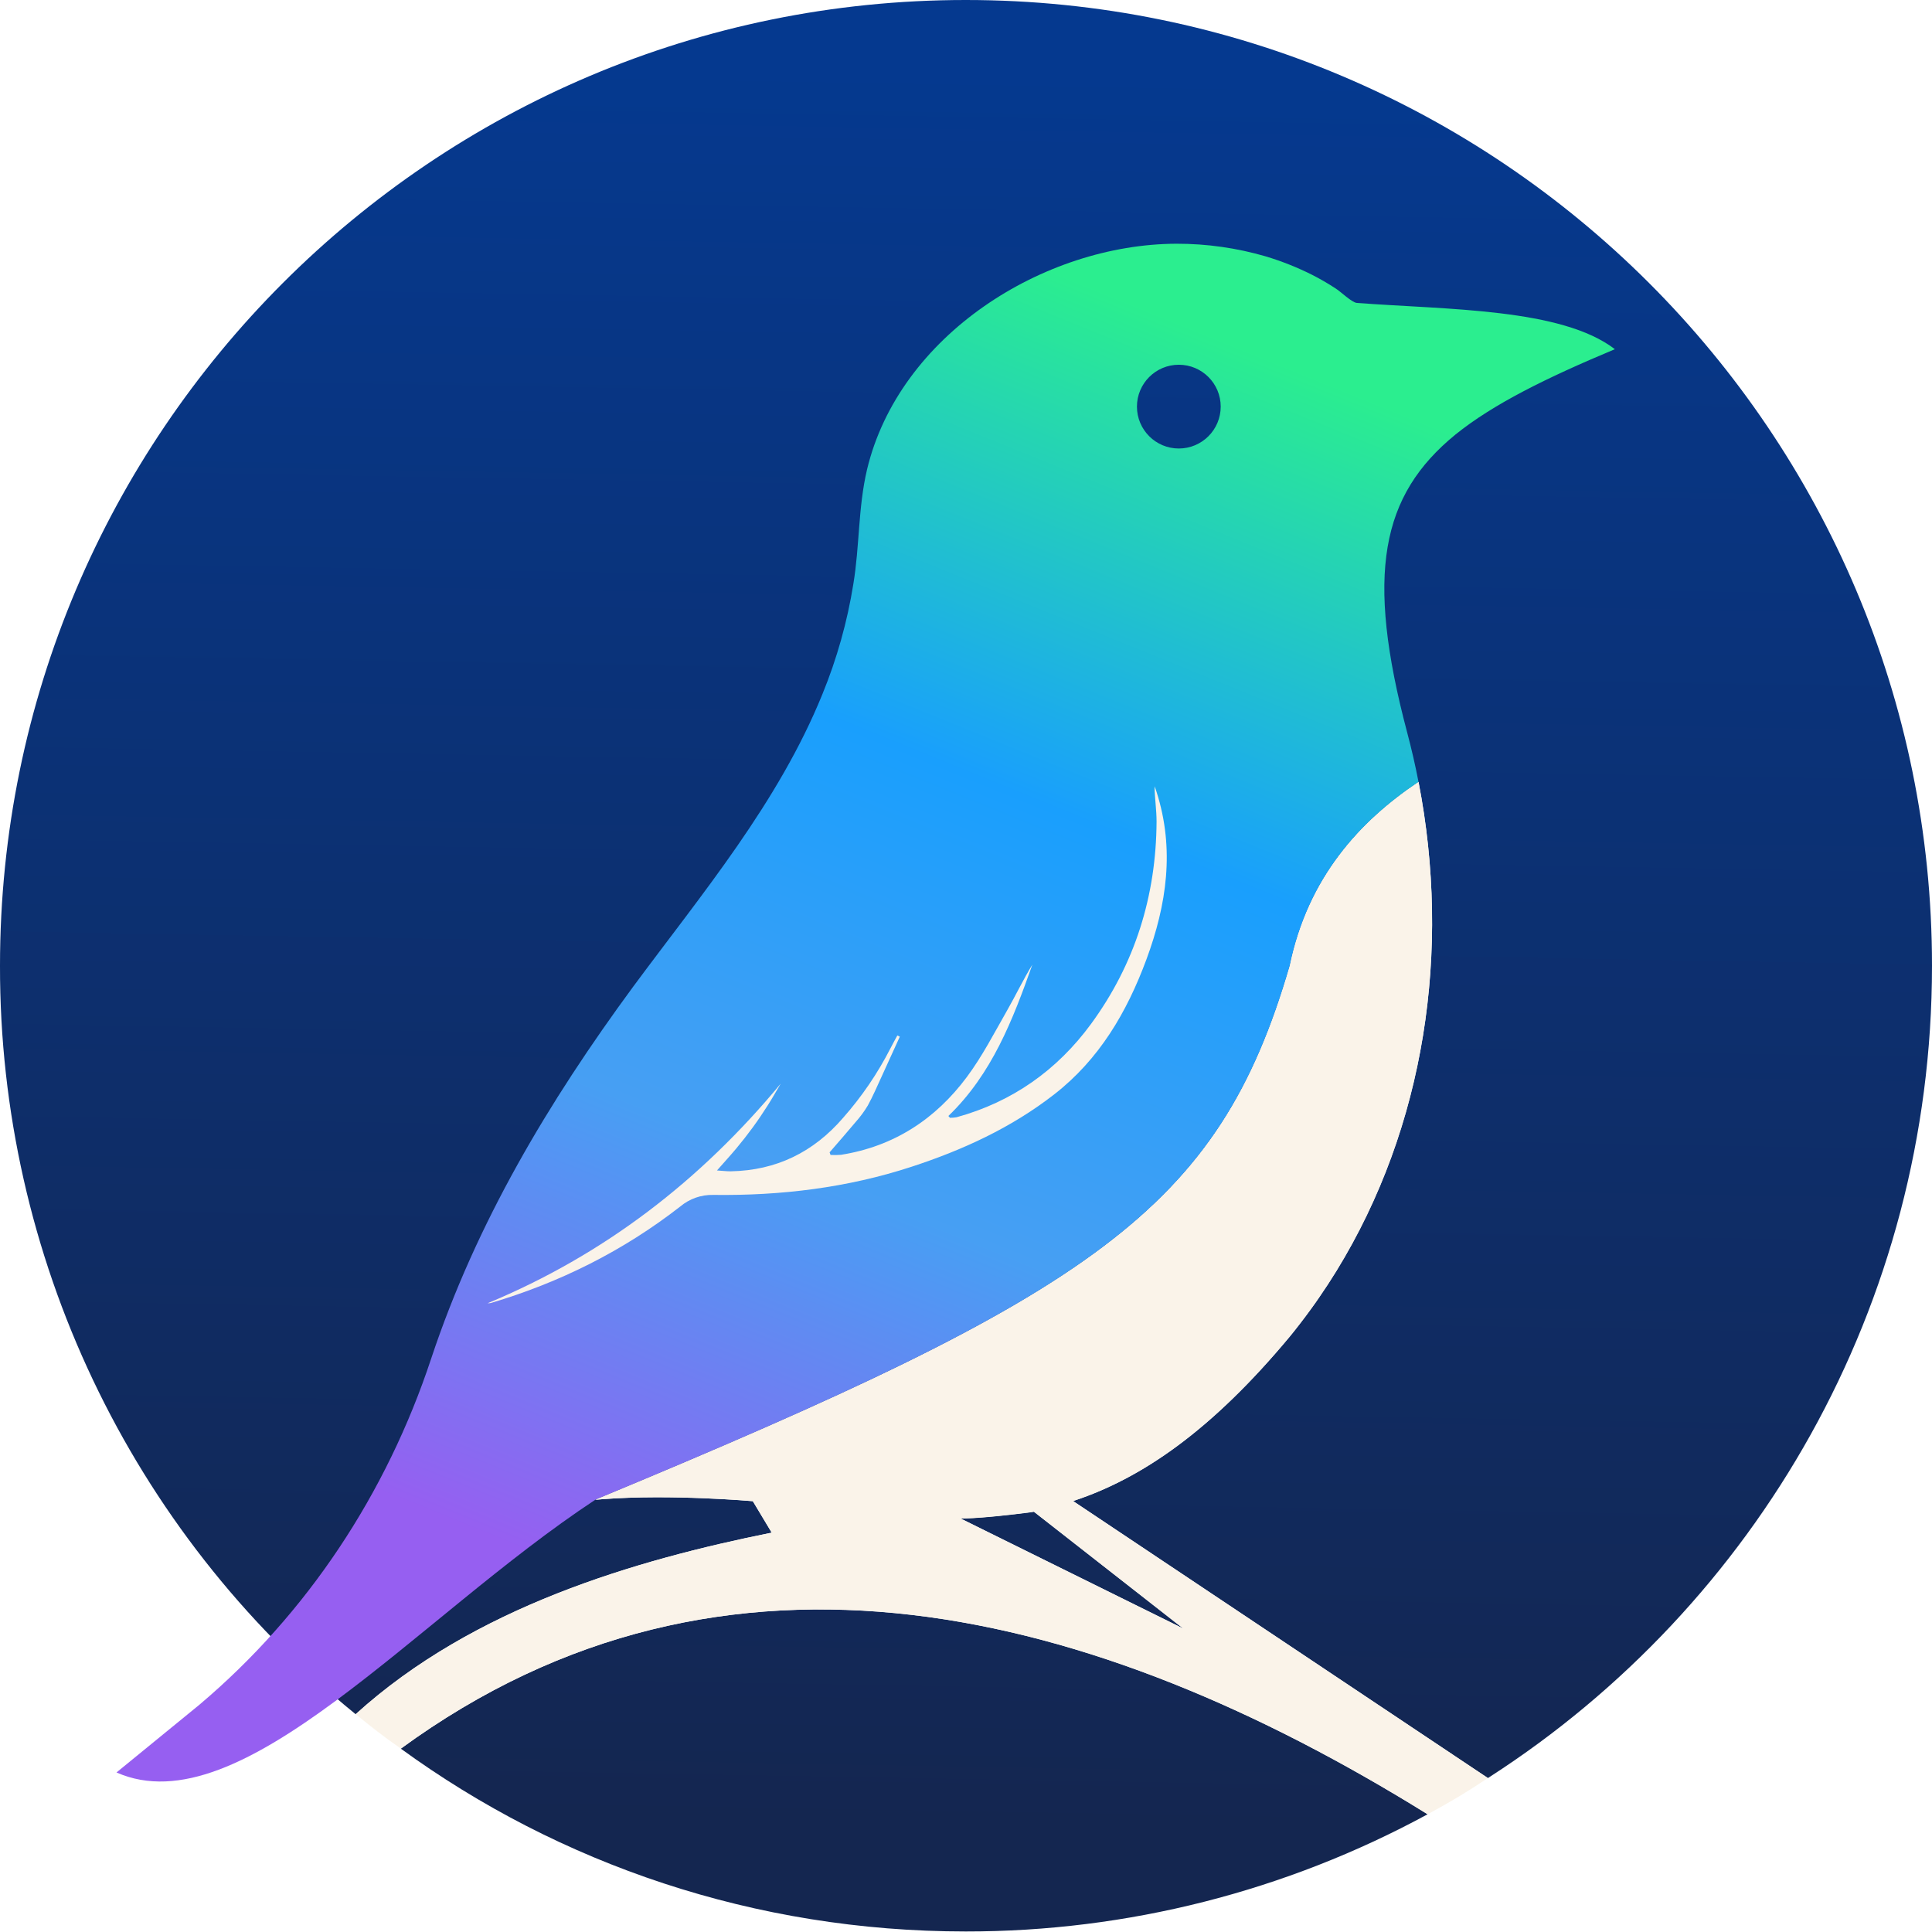
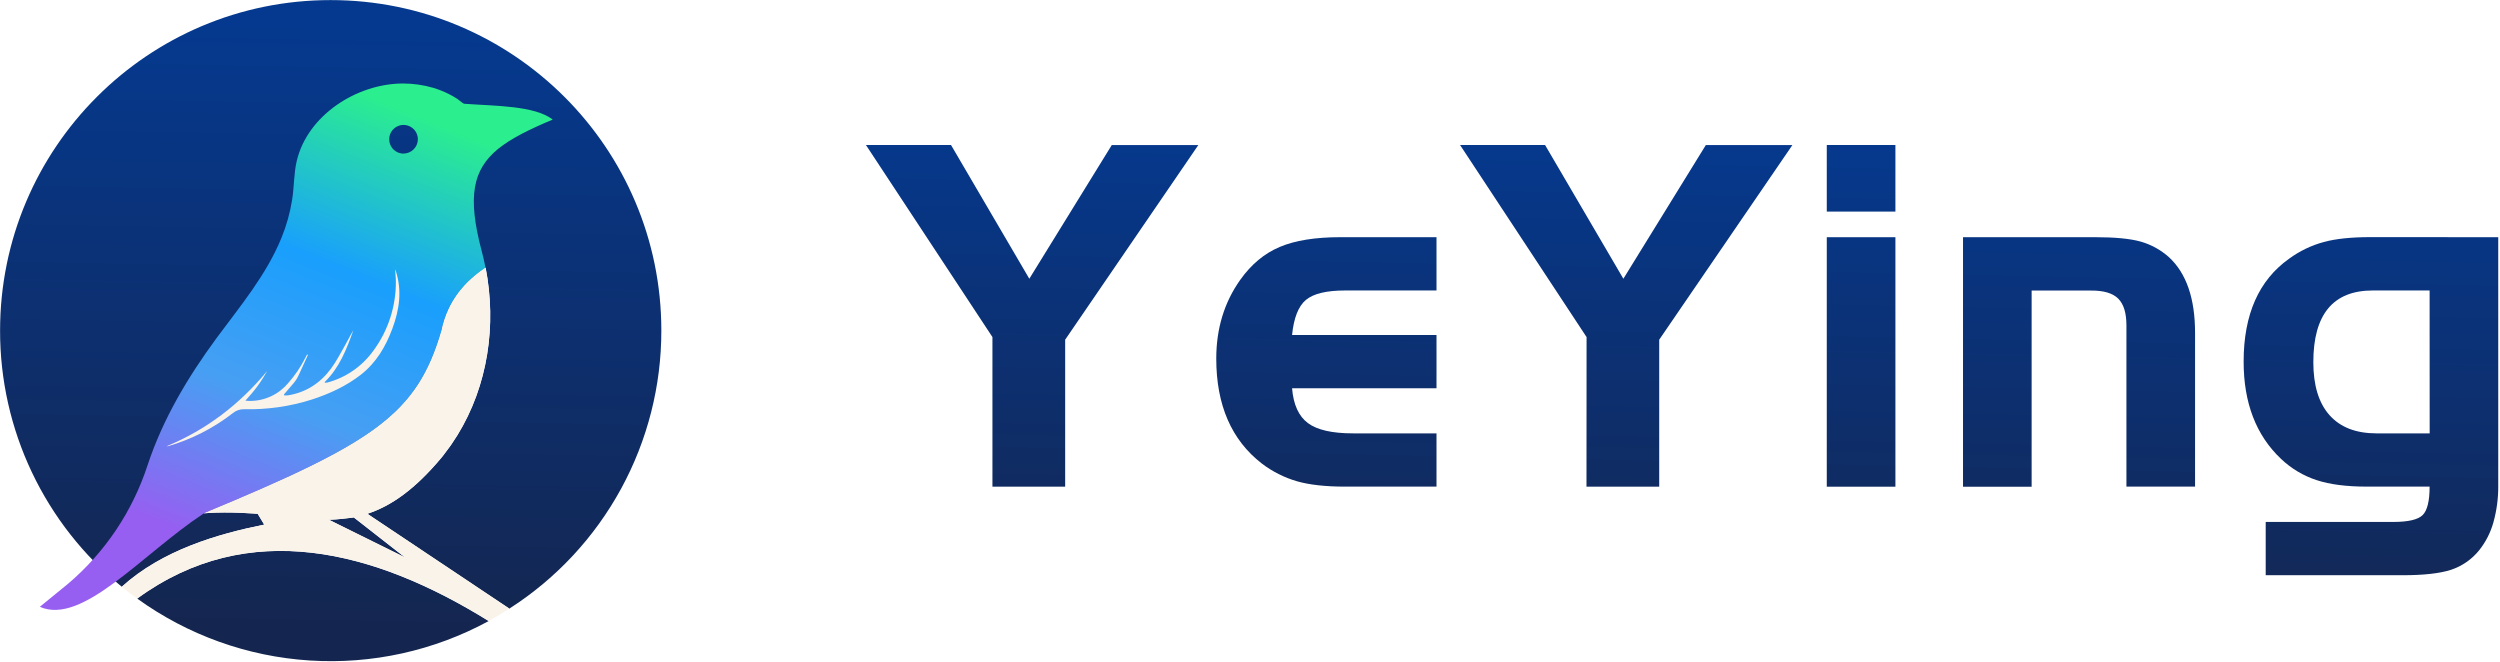
- <svg xmlns="http://www.w3.org/2000/svg" xmlns:xlink="http://www.w3.org/1999/xlink" id="图层_1" data-name="图层 1" viewBox="0 0 950.26 950">
+ <svg xmlns="http://www.w3.org/2000/svg" width="121" height="32" viewBox="0 0 121 32" fill="none">
+   <g id="Group 93">
+     <g id="å¾å± 45">
+       <path id="Vector" d="M32.009 16C32.009 7.167 24.842 0.004 16 0.004C7.158 0.004 0.004 7.171 0.004 16C0 18.373 0.526 20.716 1.544 22.86C2.561 25.003 4.044 26.893 5.885 28.39L5.897 28.399C7.857 26.624 10.533 25.846 12.79 25.391L12.476 24.87C12.476 24.87 11.123 24.75 9.993 24.835L9.867 24.846C18.122 21.423 20.19 20.058 21.372 16C21.675 14.534 22.534 13.604 23.505 12.953C24.048 15.745 23.614 18.664 22.146 21.055C22.054 21.204 21.957 21.351 21.858 21.496L21.798 21.583C21.686 21.739 21.569 21.896 21.447 22.053L21.373 22.145C20.074 23.696 18.925 24.488 17.8 24.861L17.782 24.871L24.651 29.459L24.687 29.435C26.935 27.988 28.783 25.999 30.062 23.652C31.341 21.305 32.011 18.674 32.009 16Z" fill="url(#paint0_linear_564_4186)" />
+     </g>
+     <g id="å¾å± 44">
+       <path id="Vector_2" d="M22.48 5.023C22.393 5.014 22.21 4.831 22.123 4.78C21.997 4.697 21.866 4.622 21.731 4.554C21.485 4.431 21.23 4.329 20.967 4.25C20.487 4.111 19.989 4.04 19.489 4.041C17.282 4.05 14.893 5.561 14.363 7.786C14.215 8.413 14.241 9.055 14.137 9.681C14.037 10.306 13.865 10.919 13.625 11.505C12.895 13.303 11.626 14.815 10.488 16.354C9.089 18.257 7.89 20.263 7.143 22.514C6.417 24.744 5.087 26.729 3.301 28.248L1.928 29.37C3.993 30.282 6.885 26.811 9.861 24.851C18.116 21.428 20.184 20.063 21.366 16.005C21.669 14.539 22.528 13.609 23.499 12.958C23.447 12.684 23.384 12.411 23.311 12.139C22.616 9.515 22.877 8.212 24.111 7.203C24.738 6.7 25.614 6.262 26.753 5.787C25.868 5.107 23.983 5.133 22.48 5.023ZM19.531 7.435C19.394 7.435 19.259 7.394 19.145 7.318C19.031 7.242 18.942 7.133 18.89 7.006C18.837 6.88 18.823 6.74 18.85 6.605C18.877 6.471 18.943 6.347 19.04 6.25C19.137 6.153 19.261 6.087 19.395 6.06C19.53 6.033 19.67 6.047 19.797 6.1C19.923 6.152 20.032 6.241 20.108 6.355C20.184 6.469 20.225 6.604 20.225 6.741C20.224 6.924 20.151 7.1 20.02 7.229C19.89 7.359 19.714 7.432 19.531 7.432V7.435Z" fill="url(#paint1_linear_564_4186)" />
+     </g>
+     <g id="å¾å± 43">
+       <path id="Vector_3" d="M8.077 21.592C10.006 20.79 11.605 19.561 12.933 17.954C12.862 18.074 12.794 18.195 12.719 18.312C12.643 18.429 12.557 18.56 12.47 18.679C12.383 18.798 12.291 18.914 12.197 19.027C12.103 19.14 12.004 19.248 11.877 19.392C11.977 19.398 12.042 19.408 12.107 19.406C12.463 19.404 12.815 19.324 13.136 19.171C13.458 19.018 13.741 18.795 13.967 18.52C14.275 18.17 14.539 17.782 14.751 17.367C14.787 17.296 14.83 17.226 14.864 17.155L14.905 17.176C14.804 17.398 14.703 17.62 14.601 17.841C14.528 17.998 14.459 18.163 14.374 18.318C14.317 18.413 14.25 18.503 14.176 18.586C14.034 18.757 13.886 18.924 13.742 19.092L13.757 19.136C13.815 19.139 13.874 19.139 13.932 19.136C14.807 18.997 15.5 18.544 16.018 17.845C16.273 17.501 16.472 17.113 16.685 16.739C16.828 16.491 16.951 16.231 17.101 15.986C16.777 16.898 16.432 17.797 15.71 18.495L15.735 18.525C15.772 18.526 15.809 18.522 15.845 18.515C16.745 18.273 17.533 17.727 18.075 16.969C18.789 15.998 19.169 14.823 19.16 13.618C19.16 13.425 19.13 13.231 19.126 13.032C19.138 13.063 19.15 13.095 19.16 13.126C19.465 14.073 19.33 14.992 18.992 15.902C18.667 16.777 18.208 17.557 17.461 18.14C16.752 18.689 15.949 19.059 15.101 19.335C14.04 19.673 12.93 19.832 11.816 19.806C11.616 19.801 11.421 19.869 11.267 19.997C10.331 20.724 9.265 21.267 8.127 21.598C8.11 21.598 8.093 21.596 8.077 21.592Z" fill="#FAF3E9" />
+     </g>
+     <g id="å¾å± 42">
+       <path id="Vector_4" d="M17.016 25.06C16.799 25.088 16.325 25.145 15.985 25.155H15.916L19.604 26.983L17.127 25.045L17.016 25.06Z" fill="url(#paint2_linear_564_4186)" />
+     </g>
+     <g id="å¾å± 41">
+       <path id="Vector_5" d="M6.641 28.972C9.086 30.737 11.98 31.776 14.989 31.968C17.999 32.161 21.002 31.499 23.652 30.059C18.137 26.635 12.027 25.035 6.641 28.972Z" fill="url(#paint3_linear_564_4186)" />
+     </g>
+     <g id="å¾å± 40">
+       <path id="Vector_6" d="M17.8 24.861C18.926 24.487 20.078 23.695 21.369 22.145L21.442 22.053C21.564 21.896 21.681 21.739 21.793 21.583L21.853 21.496C21.953 21.351 22.049 21.204 22.141 21.055C23.61 18.664 24.043 15.745 23.501 12.953C22.529 13.604 21.671 14.534 21.367 16C20.185 20.058 18.117 21.423 9.862 24.846L9.988 24.835C11.118 24.75 12.472 24.87 12.472 24.87L12.786 25.391C10.529 25.846 7.85 26.624 5.892 28.399C6.127 28.594 6.368 28.781 6.614 28.948L6.641 28.968C12.027 25.031 18.137 26.631 23.652 30.055L23.702 30.028C24.026 29.853 24.342 29.662 24.65 29.455L17.781 24.867L17.8 24.861ZM19.604 26.978L15.911 25.154H15.979C16.32 25.143 16.794 25.086 17.01 25.059L17.124 25.044L19.604 26.978Z" fill="#FAF3E9" />
+     </g>
+     <g id="å¾å± 39">
+       <path id="Vector_7" d="M48.034 16.314L41.911 7.018H46.029L49.819 13.491L53.81 7.021H57.999L51.554 16.441V23.556H48.034V16.314Z" fill="url(#paint4_linear_564_4186)" />
+     </g>
+     <g id="å¾å± 38">
+       <path id="Vector_8" d="M69.527 16.215V18.793H62.536C62.602 19.586 62.858 20.148 63.305 20.479C63.751 20.81 64.478 20.975 65.486 20.975H69.527V23.553H65.114C64.155 23.553 63.374 23.466 62.771 23.293C62.158 23.114 61.583 22.824 61.074 22.437C59.602 21.297 58.867 19.603 58.867 17.355C58.867 15.902 59.256 14.629 60.032 13.538C60.561 12.794 61.197 12.265 61.941 11.951C62.685 11.637 63.66 11.48 64.866 11.48H69.527V14.059H65.114C64.205 14.059 63.568 14.211 63.205 14.517C62.842 14.822 62.619 15.388 62.536 16.215H69.527Z" fill="url(#paint5_linear_564_4186)" />
+     </g>
+     <g id="å¾å± 37">
+       <path id="Vector_9" d="M76.79 16.314L70.667 7.018H74.781L78.571 13.491L82.562 7.021H86.752L80.306 16.441V23.556H76.786L76.79 16.314Z" fill="url(#paint6_linear_564_4186)" />
+     </g>
+     <g id="å¾å± 36">
+       <path id="Vector_10" d="M88.416 10.241V7.018H91.738V10.241H88.416ZM88.416 11.481H91.738V23.556H88.416V11.481Z" fill="url(#paint7_linear_564_4186)" />
+     </g>
+     <g id="å¾å± 35">
+       <path id="Vector_11" d="M95.01 11.48H101.405C102.363 11.48 103.095 11.55 103.601 11.691C104.111 11.835 104.582 12.094 104.977 12.447C105.82 13.224 106.242 14.446 106.241 16.116V23.553H102.919V15.744C102.919 15.149 102.787 14.72 102.523 14.455C102.258 14.19 101.82 14.059 101.209 14.063H98.331V23.557H95.01V11.48Z" fill="url(#paint8_linear_564_4186)" />
+     </g>
+     <g id="å¾å± 34">
+       <path id="Vector_12" d="M120.915 11.48V23.478C120.923 24.089 120.844 24.699 120.679 25.288C120.543 25.775 120.311 26.23 119.997 26.626C119.641 27.071 119.163 27.403 118.622 27.581C118.085 27.754 117.304 27.841 116.279 27.841H109.66V25.262H115.833C116.559 25.262 117.034 25.151 117.258 24.928C117.482 24.704 117.593 24.246 117.593 23.552H114.543C113.568 23.552 112.762 23.448 112.127 23.239C111.482 23.029 110.893 22.677 110.402 22.21C109.195 21.07 108.591 19.5 108.592 17.5C108.592 15.22 109.327 13.559 110.798 12.517C111.303 12.149 111.87 11.876 112.472 11.712C113.058 11.555 113.806 11.477 114.715 11.477L120.915 11.48ZM117.593 14.059H114.841C112.924 14.059 111.966 15.216 111.965 17.529C111.965 18.653 112.227 19.508 112.749 20.094C113.272 20.681 114.028 20.974 115.018 20.975H117.596L117.593 14.059Z" fill="url(#paint9_linear_564_4186)" />
+     </g>
+   </g>
  <defs>
-     <style>.cls-1{fill:url(#未命名的渐变_46);}.cls-2{fill:url(#未命名的渐变_34);}.cls-3{fill:#faf3e9;}.cls-4{fill:url(#未命名的渐变_46-2);}.cls-5{fill:url(#未命名的渐变_46-3);}</style>
-     <linearGradient id="未命名的渐变_46" x1="482.75" y1="34.96" x2="467.81" y2="897.56" gradientUnits="userSpaceOnUse">
-       <stop offset="0" stop-color="#05398f" />
+     <linearGradient id="paint0_linear_564_4186" x1="16.261" y1="1.178" x2="15.758" y2="30.234" gradientUnits="userSpaceOnUse">
+       <stop stop-color="#05398F" />
      <stop offset="1" stop-color="#142650" />
    </linearGradient>
-     <linearGradient id="未命名的渐变_34" x1="574.38" y1="155.97" x2="317.92" y2="787.26" gradientUnits="userSpaceOnUse">
-       <stop offset="0" stop-color="#2bee8f" />
-       <stop offset="0.36" stop-color="#199ffd" />
-       <stop offset="0.67" stop-color="#479ff3" />
-       <stop offset="1" stop-color="#965ff1" />
+     <linearGradient id="paint1_linear_564_4186" x1="19.348" y1="5.254" x2="10.709" y2="26.519" gradientUnits="userSpaceOnUse">
+       <stop stop-color="#2BEE8F" />
+       <stop offset="0.36" stop-color="#199FFD" />
+       <stop offset="0.67" stop-color="#479FF3" />
+       <stop offset="1" stop-color="#965FF1" />
    </linearGradient>
-     <linearGradient id="未命名的渐变_46-2" x1="539.92" y1="35.95" x2="524.98" y2="898.55" xlink:href="#未命名的渐变_46" />
-     <linearGradient id="未命名的渐变_46-3" x1="464.23" y1="34.64" x2="449.29" y2="897.24" xlink:href="#未命名的渐变_46" />
+     <linearGradient id="paint2_linear_564_4186" x1="18.187" y1="1.211" x2="17.684" y2="30.267" gradientUnits="userSpaceOnUse">
+       <stop stop-color="#05398F" />
+       <stop offset="1" stop-color="#142650" />
+     </linearGradient>
+     <linearGradient id="paint3_linear_564_4186" x1="15.637" y1="1.167" x2="15.134" y2="30.223" gradientUnits="userSpaceOnUse">
+       <stop stop-color="#05398F" />
+       <stop offset="1" stop-color="#142650" />
+     </linearGradient>
+     <linearGradient id="paint4_linear_564_4186" x1="49.986" y1="5.552" x2="49.475" y2="30.031" gradientUnits="userSpaceOnUse">
+       <stop stop-color="#05398F" />
+       <stop offset="1" stop-color="#142650" />
+     </linearGradient>
+     <linearGradient id="paint5_linear_564_4186" x1="64.501" y1="5.853" x2="63.99" y2="30.334" gradientUnits="userSpaceOnUse">
+       <stop stop-color="#05398F" />
+       <stop offset="1" stop-color="#142650" />
+     </linearGradient>
+     <linearGradient id="paint6_linear_564_4186" x1="78.729" y1="6.15" x2="78.219" y2="30.63" gradientUnits="userSpaceOnUse">
+       <stop stop-color="#05398F" />
+       <stop offset="1" stop-color="#142650" />
+     </linearGradient>
+     <linearGradient id="paint7_linear_564_4186" x1="90.263" y1="6.391" x2="89.752" y2="30.87" gradientUnits="userSpaceOnUse">
+       <stop stop-color="#05398F" />
+       <stop offset="1" stop-color="#142650" />
+     </linearGradient>
+     <linearGradient id="paint8_linear_564_4186" x1="100.852" y1="6.611" x2="100.342" y2="31.091" gradientUnits="userSpaceOnUse">
+       <stop stop-color="#05398F" />
+       <stop offset="1" stop-color="#142650" />
+     </linearGradient>
+     <linearGradient id="paint9_linear_564_4186" x1="115.037" y1="6.907" x2="114.527" y2="31.387" gradientUnits="userSpaceOnUse">
+       <stop stop-color="#05398F" />
+       <stop offset="1" stop-color="#142650" />
+     </linearGradient>
  </defs>
-   <g id="图层_7" data-name="图层 7">
-     <path class="cls-1" d="M950.26,475C950.26,212.76,737.49,0,475,0,212.76,0,0,212.76,0,475A473.2,473.2,0,0,0,174.57,842.85l.36.29c58.11-52.71,137.65-75.79,204.63-89.29l-9.29-15.48s-40.17-3.57-73.72-1l-3.74.32C537.87,636,599.27,595.53,634.35,475.05c9-43.54,34.5-71.13,63.35-90.46,16.1,82.87,3.25,169.54-40.38,240.52h0q-4.09,6.64-8.55,13.1c-.58.86-1.19,1.72-1.79,2.58h0q-5,7.07-10.42,13.91l-2.19,2.71c-38.3,46-72.52,69.55-105.94,80.66l-.53.28,203.93,136.2c.35-.24.72-.46,1.07-.7C863.61,789.53,950.26,642.39,950.26,475Z" />
-   </g>
-   <g id="图层_6" data-name="图层 6">
-     <path class="cls-2" d="M667.36,149c-2.58-.26-8-5.67-10.58-7.22a121.17,121.17,0,0,0-11.6-6.7,141.89,141.89,0,0,0-22.71-9,156,156,0,0,0-43.84-6.2C513.1,120.11,442.18,165,426.44,231c-4.39,18.58-3.62,37.66-6.72,56.24a245.1,245.1,0,0,1-15.21,54.17c-21.67,53.4-59.33,98.28-93.12,143.94-41.53,56.49-77.13,116.07-99.32,182.89-21.92,66.28-60.87,125.36-114,170.24L57.3,871.79c61.3,27.11,147.17-75.95,235.51-134.14C537.87,636,599.27,595.53,634.35,475.05c9-43.54,34.5-71.13,63.35-90.46q-2.36-12.24-5.58-24.32c-20.64-77.9-12.9-116.6,23.73-146.52,18.58-15,44.64-27.86,78.43-42C768,151.58,712,152.36,667.36,149Zm-87.55,71.6a20.6,20.6,0,1,1,20.6-20.6A20.61,20.61,0,0,1,579.81,220.6Z" />
-   </g>
-   <g id="图层_5" data-name="图层 5">
-     <path class="cls-3" d="M239.85,641C297.12,617.19,344.51,580.69,384,533c-2.11,3.55-4.14,7.16-6.36,10.64-2.35,3.7-4.8,7.34-7.39,10.88s-5.3,7-8.1,10.35-5.74,6.55-9.5,10.82c3,.19,4.9.46,6.82.42,22.38-.42,40.69-9.43,55.22-26.31A165.64,165.64,0,0,0,438,515.57c1.06-2.12,2.24-4.18,3.36-6.27l1.21.59c-3,6.59-6,13.18-9,19.76-2.19,4.74-4.24,9.56-6.75,14.13a52.72,52.72,0,0,1-5.89,8c-4.23,5.07-8.58,10-12.89,15,.16.43.31.85.46,1.28a37.07,37.07,0,0,0,5.17-.07c26-4.12,46.5-17.55,61.93-38.33,7.59-10.21,13.48-21.71,19.83-32.81,4.22-7.39,7.87-15.1,12.33-22.37-9.59,27.08-19.86,53.78-41.29,74.42l.76.89a17.46,17.46,0,0,0,3.25-.27C497.89,542,520,526.34,536.65,503.6c21.57-29.46,32-62.91,32.21-99.47,0-5.75-.9-11.5-1-17.4.35.93.73,1.85,1,2.8,9,28.12,5,55.38-5,82.4-9.64,26-23.19,49.14-45.45,66.43-21.06,16.36-44.87,27.28-70.06,35.51-31.7,10.37-64.31,14.28-97.52,13.85a24.32,24.32,0,0,0-16.23,5.69c-28,21.81-59.23,37.41-93.24,47.49A6.8,6.8,0,0,1,239.85,641Z" />
-   </g>
-   <g id="图层_4" data-name="图层 4">
-     <path class="cls-4" d="M505.16,744a.16.16,0,0,0-.09,0c-6.44.83-20.51,2.51-30.62,2.82l-1,0-1.27,0,.2,0,109.63,54.17-73.52-57.54S507.26,743.71,505.16,744Z" />
-   </g>
-   <g id="图层_3" data-name="图层 3">
-     <path class="cls-5" d="M197.15,860.08C275.2,916.89,371.27,950,475,950a475,475,0,0,0,227.16-57.64C538.44,790.71,357.06,743.21,197.15,860.08Z" />
-   </g>
-   <g id="图层_2" data-name="图层 2">
-     <path class="cls-3" d="M528.41,738.09c33.42-11.11,67.64-34.63,105.94-80.66l2.19-2.71Q642,647.88,647,640.81h0c.6-.86,1.21-1.72,1.79-2.58q4.46-6.45,8.55-13.1h0c43.63-71,56.48-157.65,40.38-240.52-28.85,19.33-54.34,46.92-63.35,90.46-35.08,120.48-96.48,161-341.54,262.6l3.74-.32c33.55-2.53,73.72,1,73.72,1l9.29,15.48c-67,13.5-146.52,36.58-204.63,89.29,7.06,5.79,14.12,11.33,21.43,16.37l.79.57c159.91-116.87,341.29-69.37,505,32.28l1.5-.8q14.43-7.78,28.15-17L527.88,738.37Zm53.64,63L472.42,746.89l-.2,0,1.27,0,1,0c10.11-.31,24.18-2,30.62-2.82a.16.16,0,0,1,.09,0c2.1-.26,3.37-.45,3.37-.45Z" />
-   </g>
</svg>
